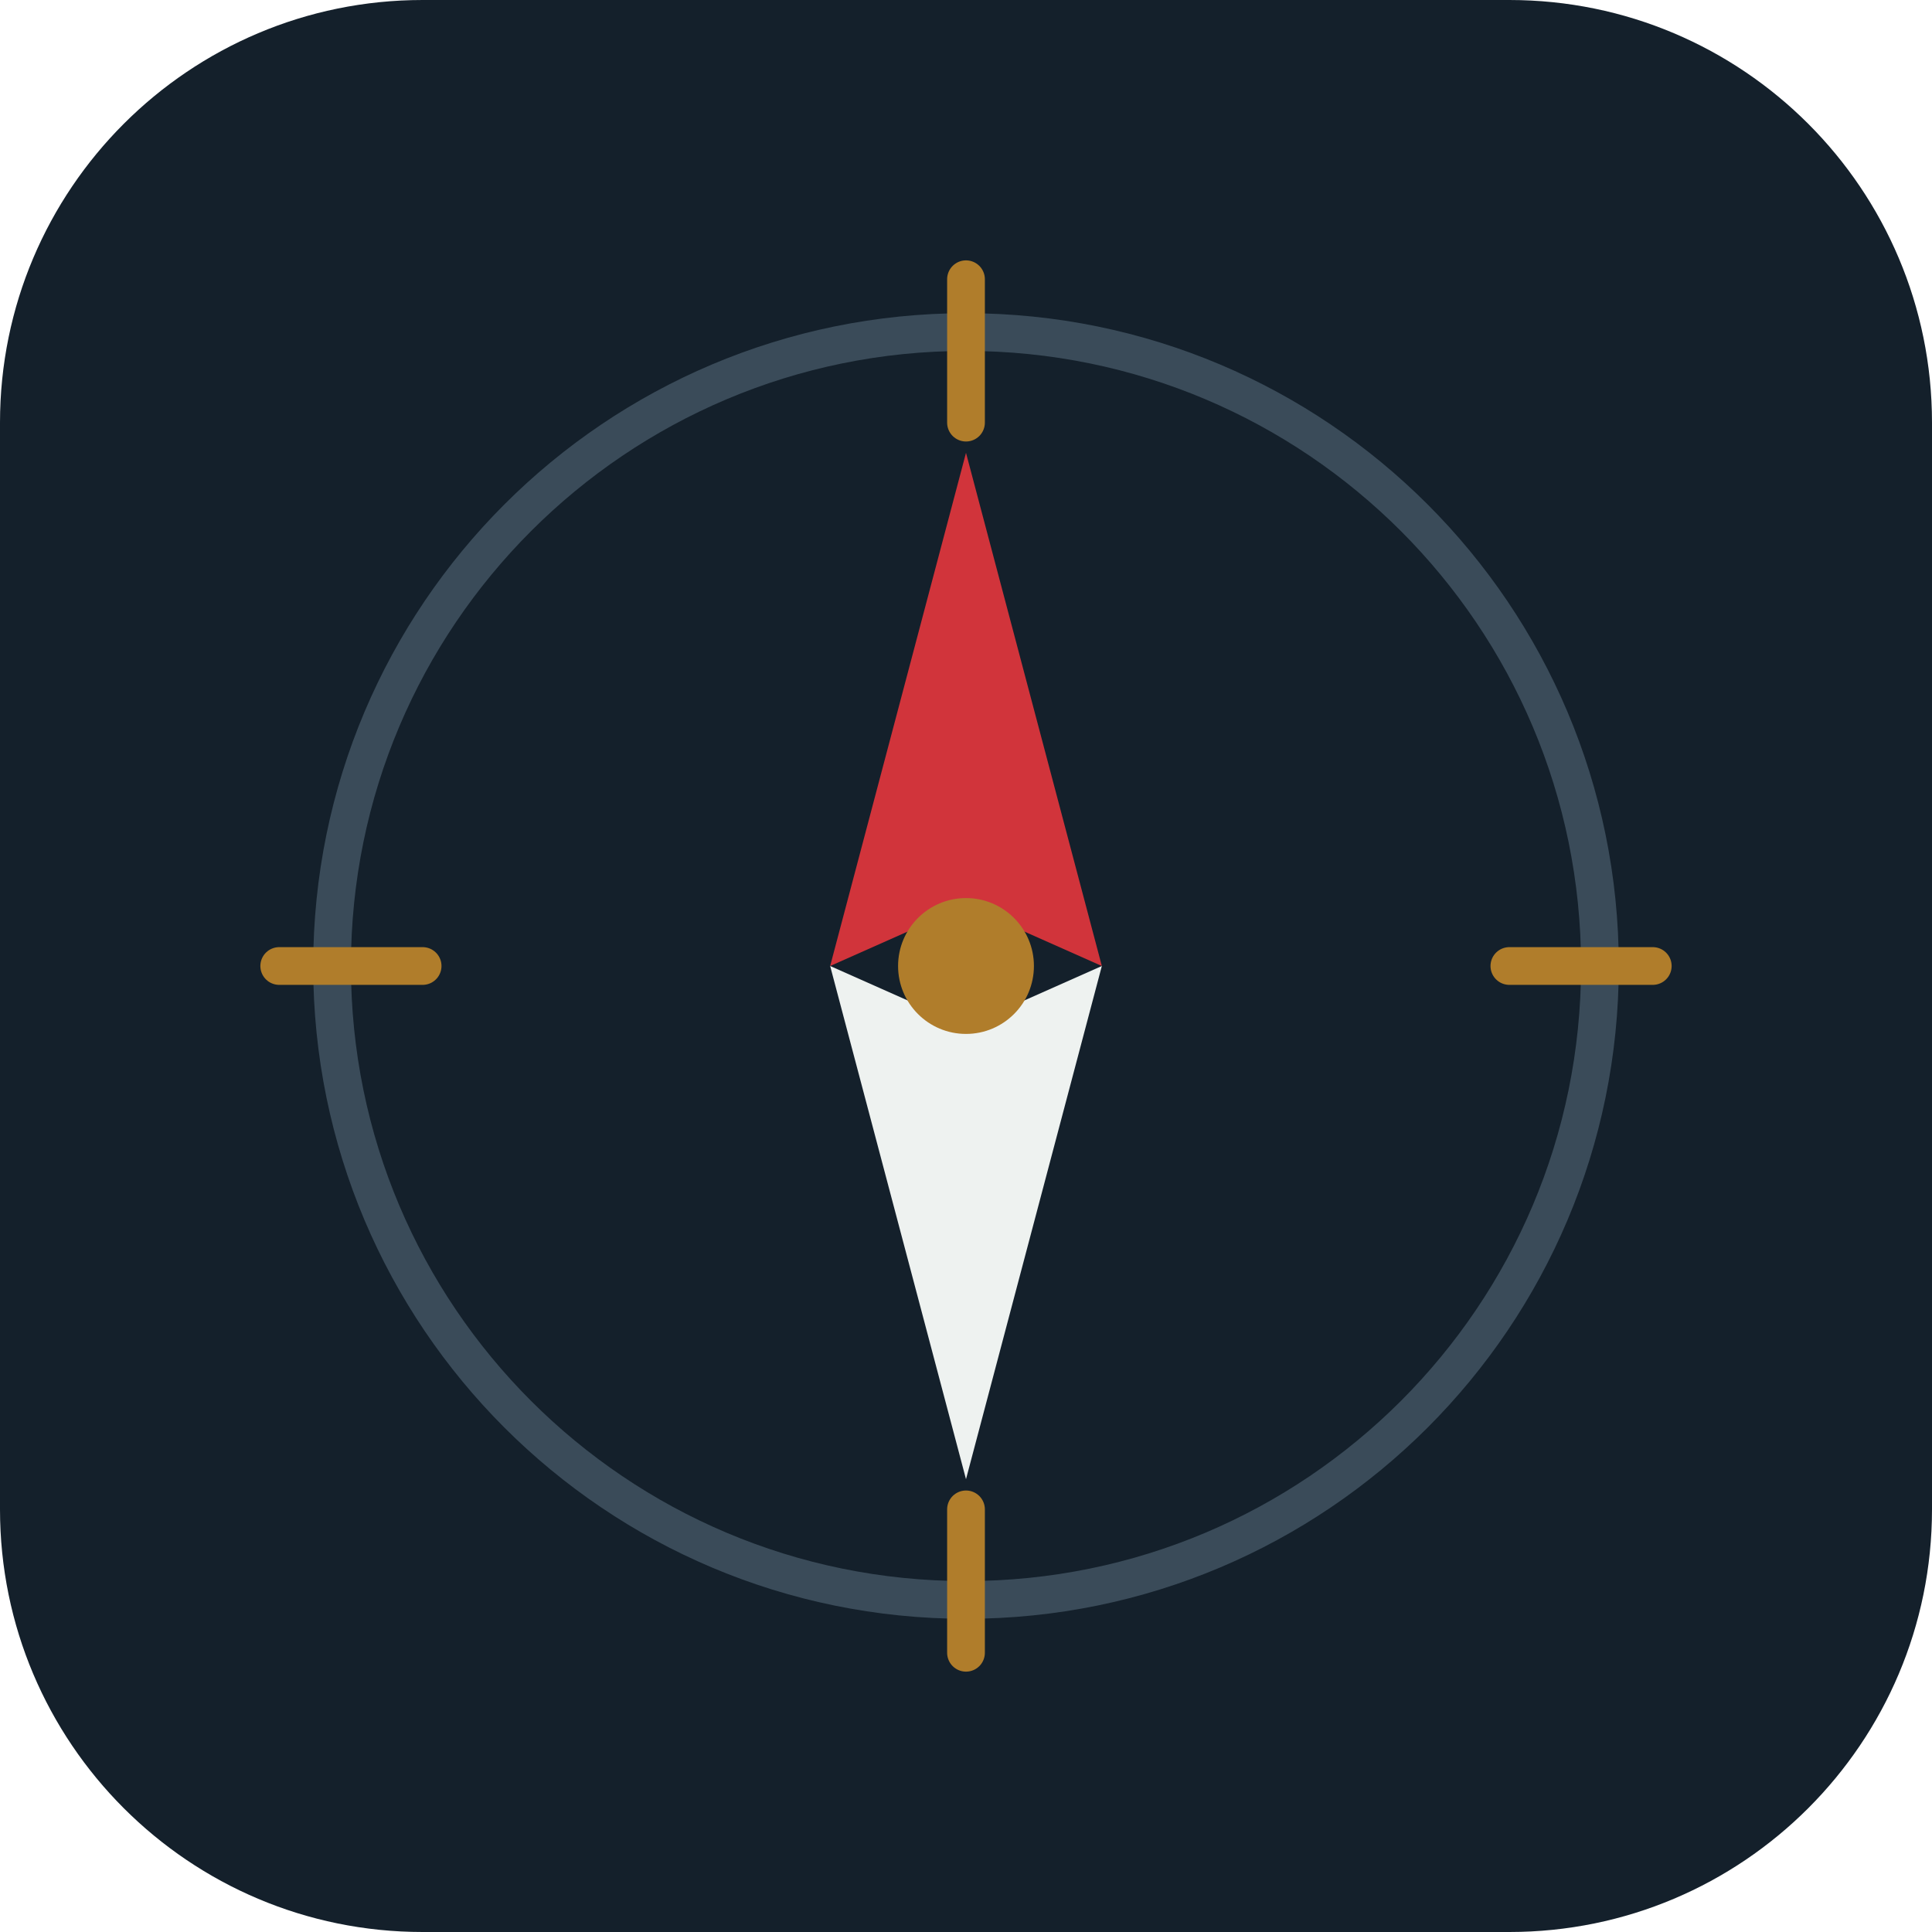
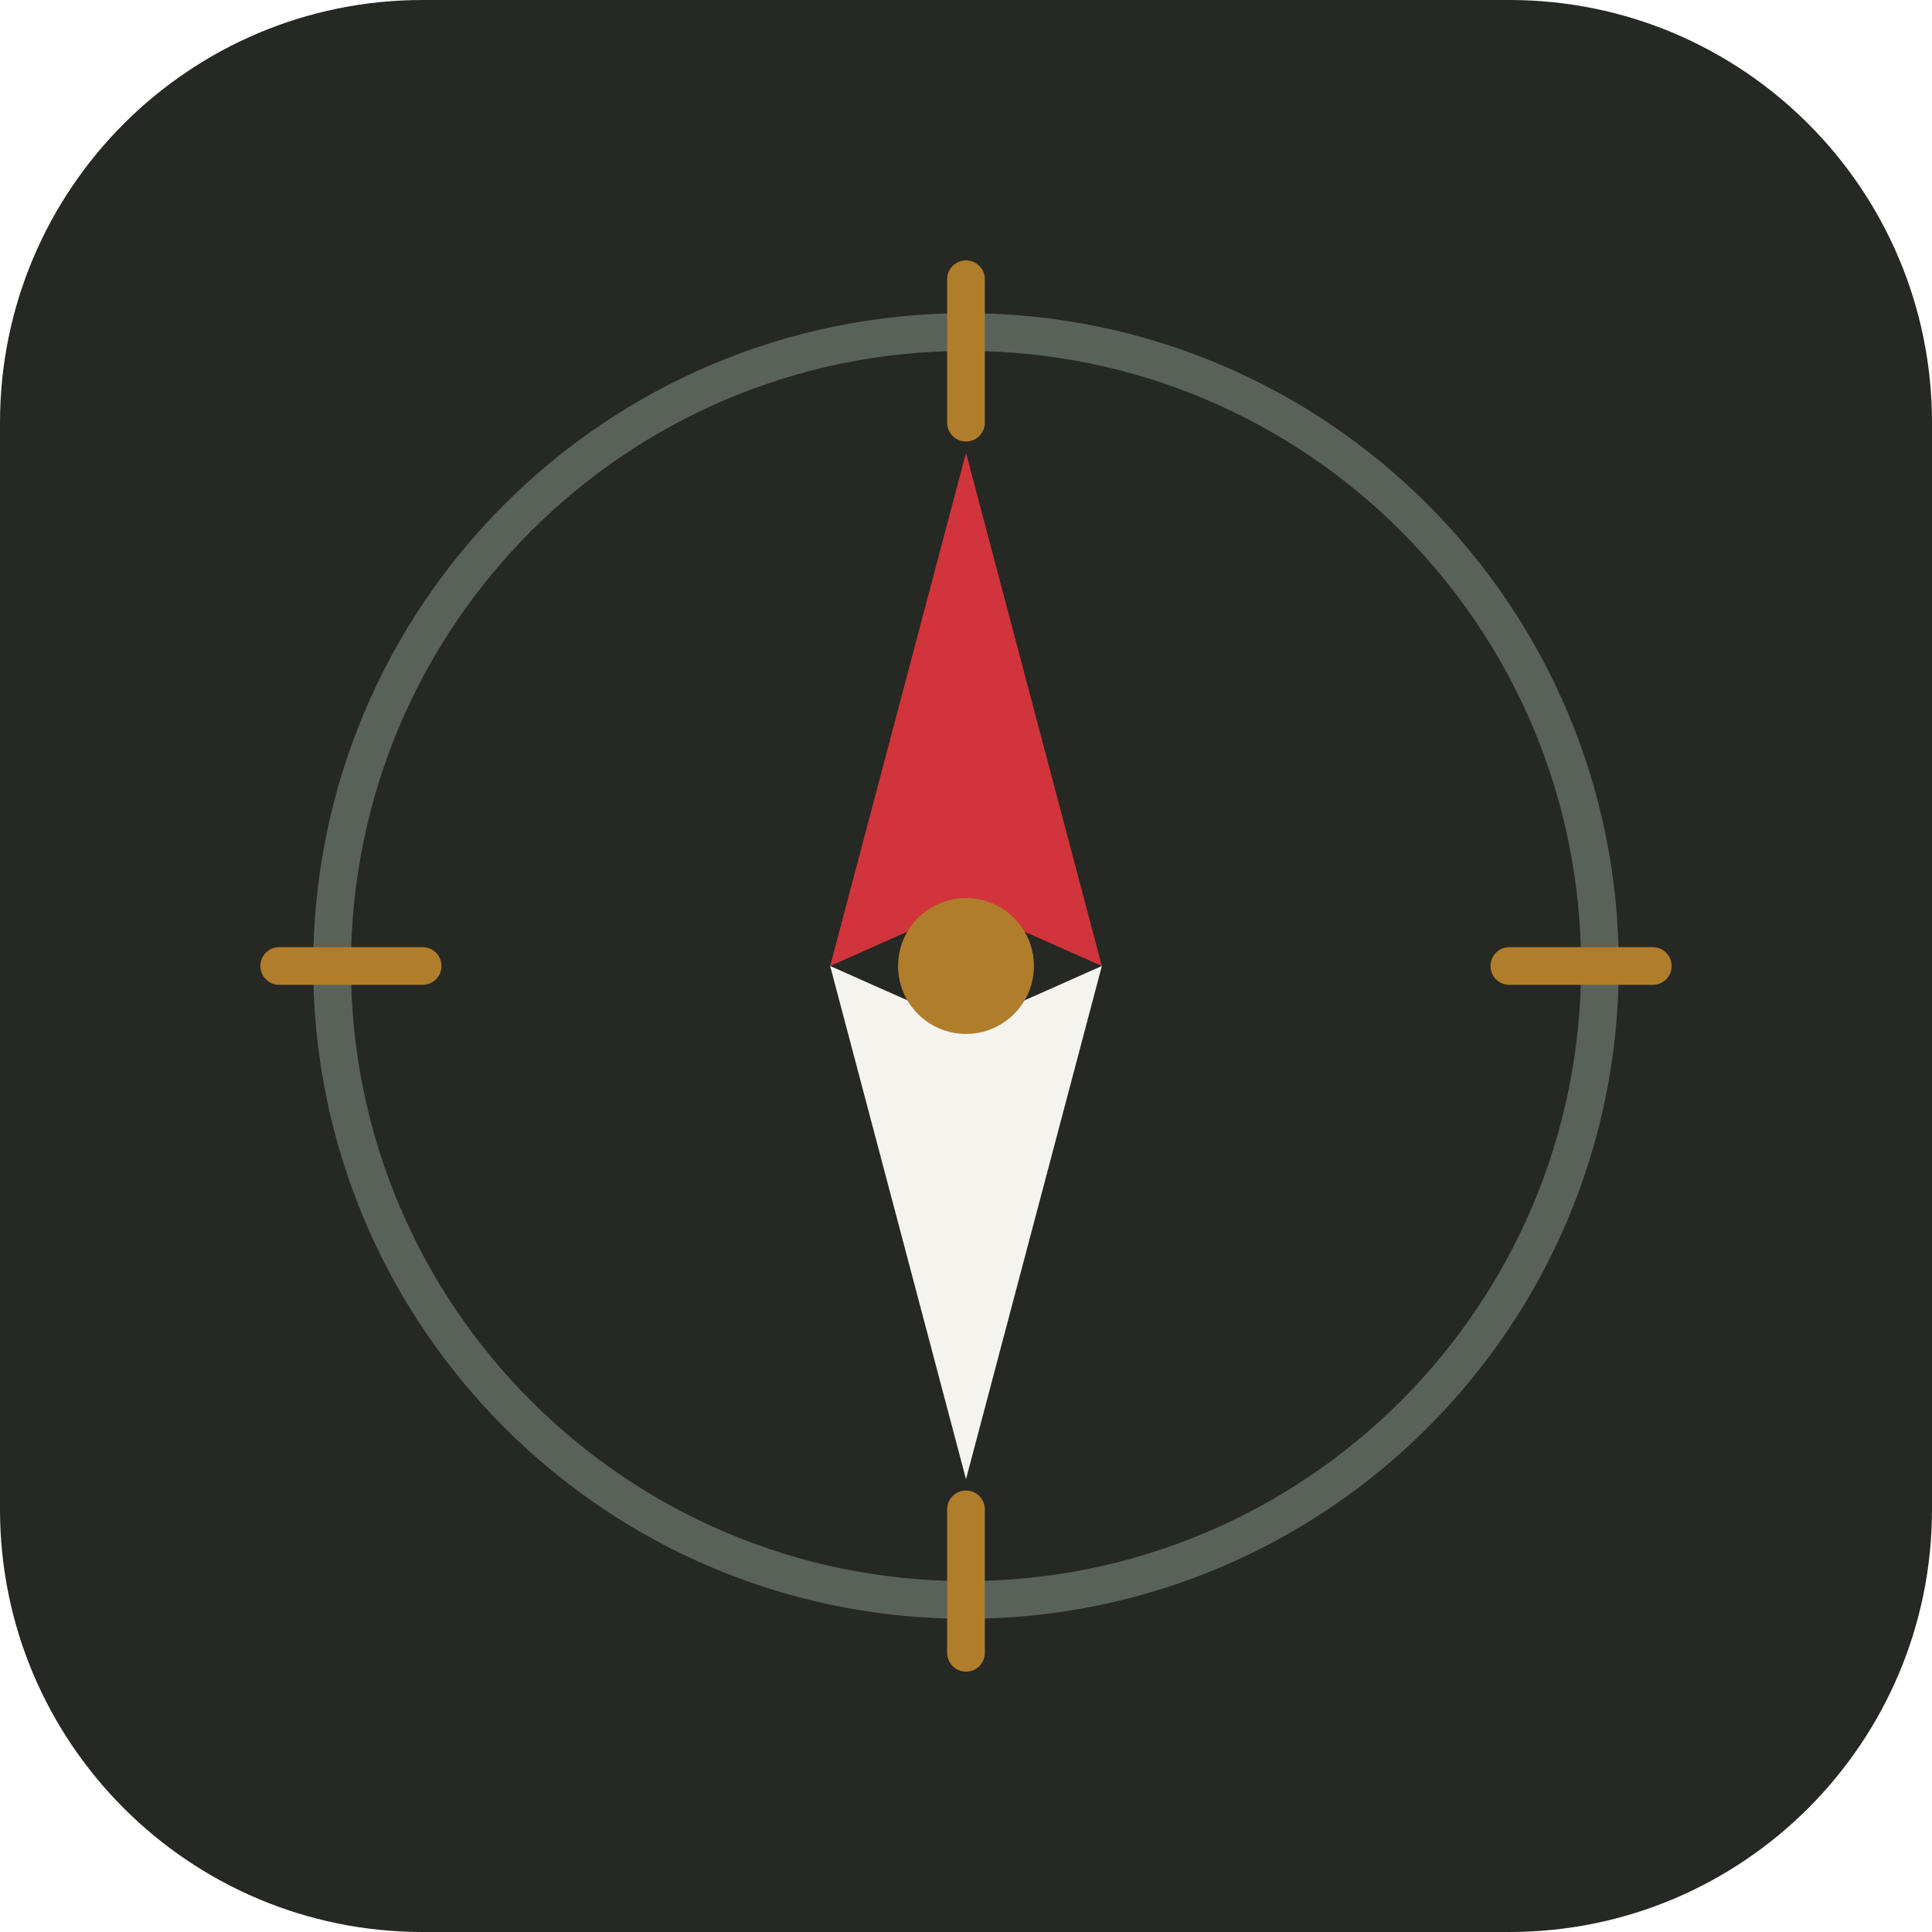
<svg xmlns="http://www.w3.org/2000/svg" viewBox="0 0 512 512">
-   <rect width="512" height="512" rx="112" fill="#14202B" />
-   <circle cx="256" cy="256" r="168" fill="none" stroke="#3A4B59" stroke-width="10" />
+   <rect width="512" height="512" rx="112" fill="#252823" />
+   <circle cx="256" cy="256" r="168" fill="none" stroke="#596258" stroke-width="10" />
  <g stroke="#B07D2B" stroke-width="10" stroke-linecap="round">
    <line x1="256" y1="74" x2="256" y2="112" />
    <line x1="256" y1="400" x2="256" y2="438" />
    <line x1="74" y1="256" x2="112" y2="256" />
    <line x1="400" y1="256" x2="438" y2="256" />
  </g>
  <polygon points="256,120 292,256 256,240 220,256" fill="#D1343B" />
-   <polygon points="256,392 292,256 256,272 220,256" fill="#EEF2F0" />
+   <polygon points="256,392 292,256 256,272 220,256" fill="#F5F3EE" />
  <circle cx="256" cy="256" r="18" fill="#B07D2B" />
</svg>
